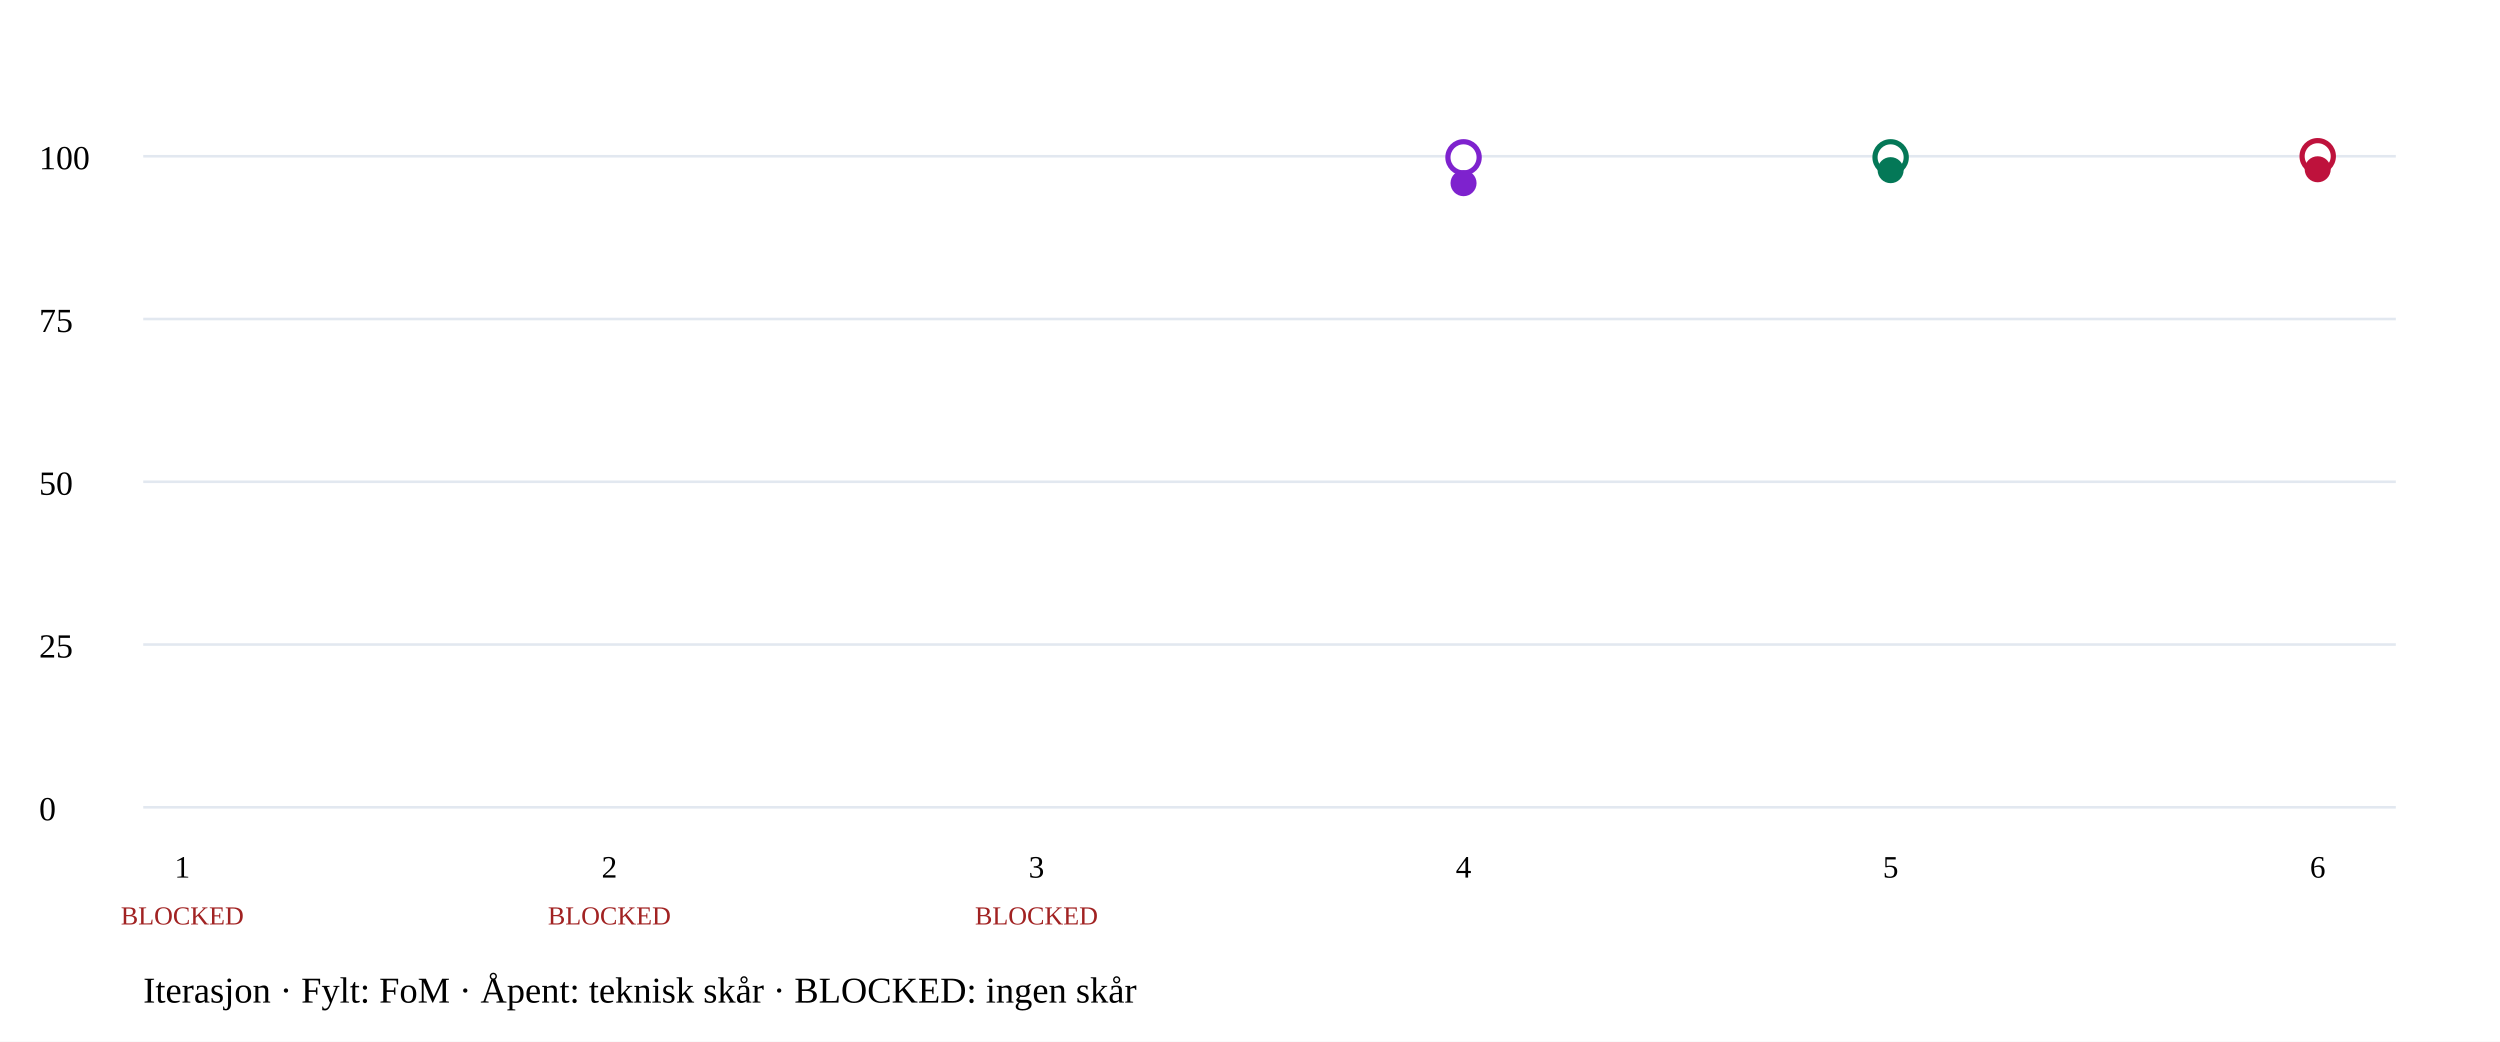
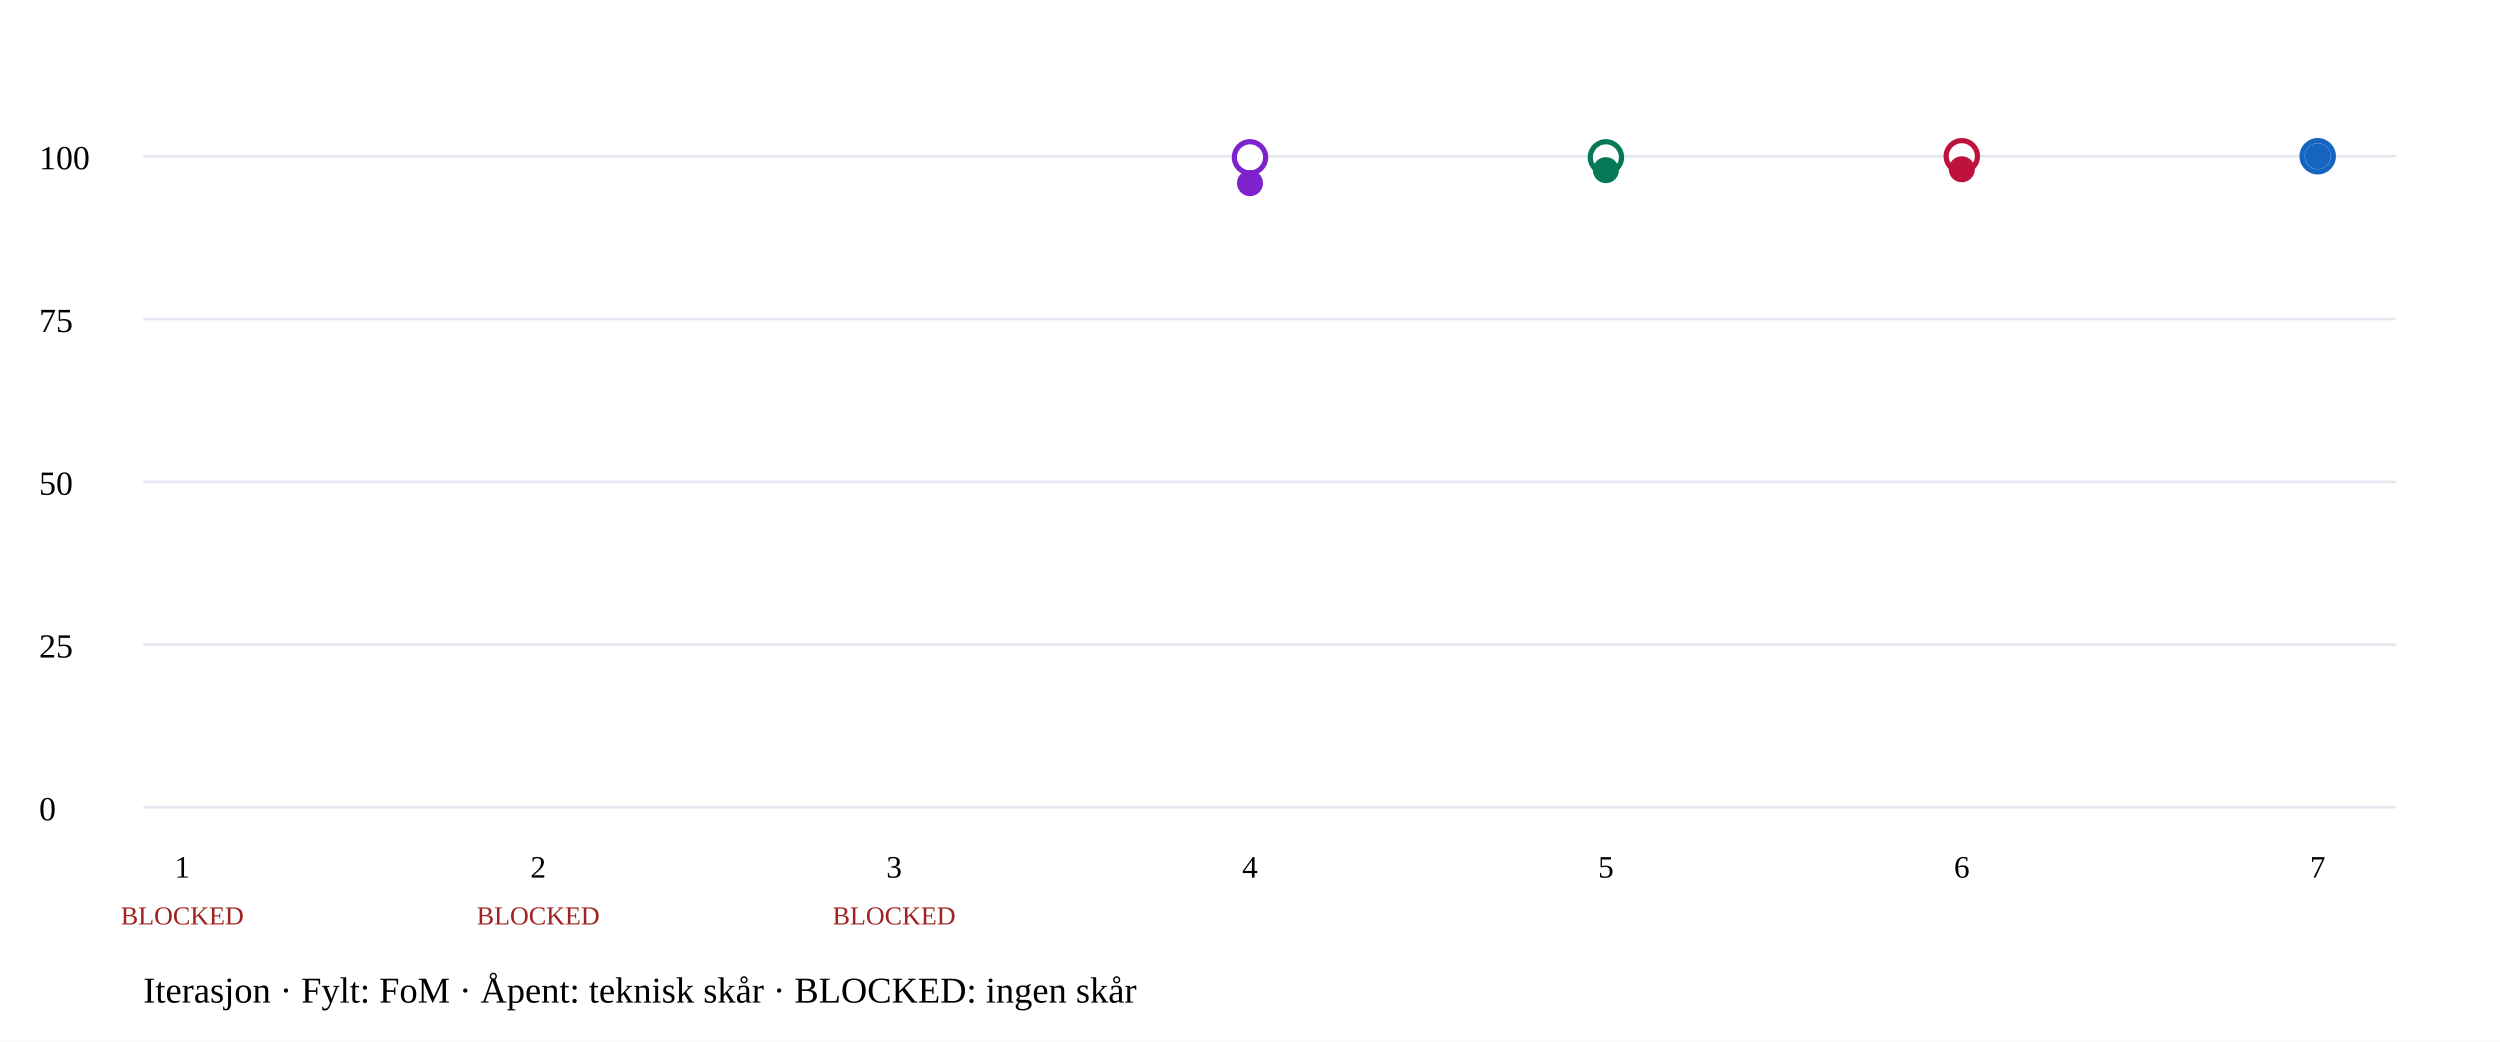
<svg xmlns="http://www.w3.org/2000/svg" viewBox="0 0 960 400" role="img" aria-labelledby="chart-title" aria-describedby="chart-description">
  <rect width="960" height="400" fill="white" />
  <path d="M55 310.0H920" stroke="#e2e8f0" />
  <text x="15" y="315.0" font-size="13">0</text>
  <path d="M55 247.5H920" stroke="#e2e8f0" />
  <text x="15" y="252.5" font-size="13">25</text>
  <path d="M55 185.0H920" stroke="#e2e8f0" />
  <text x="15" y="190.0" font-size="13">50</text>
  <path d="M55 122.5H920" stroke="#e2e8f0" />
  <text x="15" y="127.5" font-size="13">75</text>
  <path d="M55 60.0H920" stroke="#e2e8f0" />
  <text x="15" y="65.0" font-size="13">100</text>
  <a href="runs/20261104T084043.311188Z/report.html" target="_top" aria-label="2026-11-04 – Micro Racer med rettet evalueringsverktøy · 2026-11-04T08:40:43.469866+00:00 · technical: 99.83 · FAIL: 1 · serie a8a78ef6f9ea">
-     <circle cx="562.0" cy="60.425" r="6" fill="white" stroke="#7e22ce" stroke-width="2" />
+     <circle cx="480.0" cy="60.425" r="6" fill="white" stroke="#7e22ce" stroke-width="2" />
  </a>
  <a href="runs/20261104T084043.311188Z/report.html" target="_top" aria-label="2026-11-04 – Micro Racer med rettet evalueringsverktøy · 2026-11-04T08:40:43.469866+00:00 · fom: 95.86 · FAIL: 1 · serie a8a78ef6f9ea">
-     <circle cx="562.0" cy="70.34" r="4" fill="#7e22ce" stroke="#7e22ce" stroke-width="2" />
+     <circle cx="480.0" cy="70.34" r="4" fill="#7e22ce" stroke="#7e22ce" stroke-width="2" />
  </a>
  <a href="runs/20261104T190015.637939Z/report.html" target="_top" aria-label="02 – spillisolasjon og SDK · 2026-11-04T19:00:15.800529+00:00 · technical: 99.83 · FAIL: 1 · serie 7b4225da7b54">
-     <circle cx="726.0" cy="60.425" r="6" fill="white" stroke="#047857" stroke-width="2" />
+     <circle cx="616.667" cy="60.425" r="6" fill="white" stroke="#047857" stroke-width="2" />
  </a>
  <a href="runs/20261104T190015.637939Z/report.html" target="_top" aria-label="02 – spillisolasjon og SDK · 2026-11-04T19:00:15.800529+00:00 · fom: 97.86 · FAIL: 1 · serie 7b4225da7b54">
-     <circle cx="726.0" cy="65.34" r="4" fill="#047857" stroke="#047857" stroke-width="2" />
+     <circle cx="616.667" cy="65.34" r="4" fill="#047857" stroke="#047857" stroke-width="2" />
  </a>
  <a href="runs/20261105T113906.475080Z/report.html" target="_top" aria-label="03 – kontrollert tidspunkt i Viking-lydtesten · 2026-11-05T11:39:06.749273+00:00 · technical: 100.00 · FAIL: 0 · serie 754257955077">
-     <circle cx="890.0" cy="60.0" r="6" fill="white" stroke="#be123c" stroke-width="2" />
+     <circle cx="753.333" cy="60.0" r="6" fill="white" stroke="#be123c" stroke-width="2" />
  </a>
  <a href="runs/20261105T113906.475080Z/report.html" target="_top" aria-label="03 – kontrollert tidspunkt i Viking-lydtesten · 2026-11-05T11:39:06.749273+00:00 · fom: 98.00 · FAIL: 0 · serie 754257955077">
-     <circle cx="890.0" cy="65.0" r="4" fill="#be123c" stroke="#be123c" stroke-width="2" />
+     <circle cx="753.333" cy="65.0" r="4" fill="#be123c" stroke="#be123c" stroke-width="2" />
+   </a>
+   <a href="runs/20261105T192832.581524Z/report.html" target="_top" aria-label="04 – Tetris-styring, spillflate og tilkobling · 2026-11-05T19:28:32.754704+00:00 · technical: 100.00 · FAIL: 0 · serie 216cc22a506d">
+     <circle cx="890.0" cy="60.0" r="6" fill="white" stroke="#1565c0" stroke-width="2" />
+   </a>
+   <a href="runs/20261105T192832.581524Z/report.html" target="_top" aria-label="04 – Tetris-styring, spillflate og tilkobling · 2026-11-05T19:28:32.754704+00:00 · fom: 100.00 · FAIL: 0 · serie 216cc22a506d">
+     <circle cx="890.0" cy="60.0" r="4" fill="#1565c0" stroke="#1565c0" stroke-width="2" />
  </a>
  <text x="70.0" y="337" text-anchor="middle" font-size="12">1</text>
  <a href="runs/20261030T134157.523334Z/report.html" target="_top" aria-label="02 test fførste iterasjon · BLOCKED · Ingen FoM-skår; åpne rapporten for feil og manglende målinger.">
    <text x="70.0" y="355" text-anchor="middle" font-size="10" fill="#a12222">BLOCKED</text>
  </a>
-   <text x="234.0" y="337" text-anchor="middle" font-size="12">2</text>
+   <text x="206.667" y="337" text-anchor="middle" font-size="12">2</text>
  <a href="runs/20261030T134504.669991Z/report.html" target="_top" aria-label="funker ikke · BLOCKED · Ingen FoM-skår; åpne rapporten for feil og manglende målinger.">
-     <text x="234.0" y="355" text-anchor="middle" font-size="10" fill="#a12222">BLOCKED</text>
+     <text x="206.667" y="355" text-anchor="middle" font-size="10" fill="#a12222">BLOCKED</text>
  </a>
-   <text x="398.0" y="337" text-anchor="middle" font-size="12">3</text>
+   <text x="343.333" y="337" text-anchor="middle" font-size="12">3</text>
  <a href="runs/20261104T083902.338210Z/report.html" target="_top" aria-label="2026-11-04 – Micro Racer etter evalueringsrettelse · BLOCKED · Ingen FoM-skår; åpne rapporten for feil og manglende målinger.">
-     <text x="398.0" y="355" text-anchor="middle" font-size="10" fill="#a12222">BLOCKED</text>
+     <text x="343.333" y="355" text-anchor="middle" font-size="10" fill="#a12222">BLOCKED</text>
  </a>
-   <text x="562.0" y="337" text-anchor="middle" font-size="12">4</text>
-   <text x="726.0" y="337" text-anchor="middle" font-size="12">5</text>
-   <text x="890.0" y="337" text-anchor="middle" font-size="12">6</text>
+   <text x="480.0" y="337" text-anchor="middle" font-size="12">4</text>
+   <text x="616.667" y="337" text-anchor="middle" font-size="12">5</text>
+   <text x="753.333" y="337" text-anchor="middle" font-size="12">6</text>
+   <text x="890.0" y="337" text-anchor="middle" font-size="12">7</text>
  <text x="55" y="385" font-size="14">Iterasjon · Fylt: FoM · Åpent: teknisk skår · BLOCKED: ingen skår</text>
</svg>
